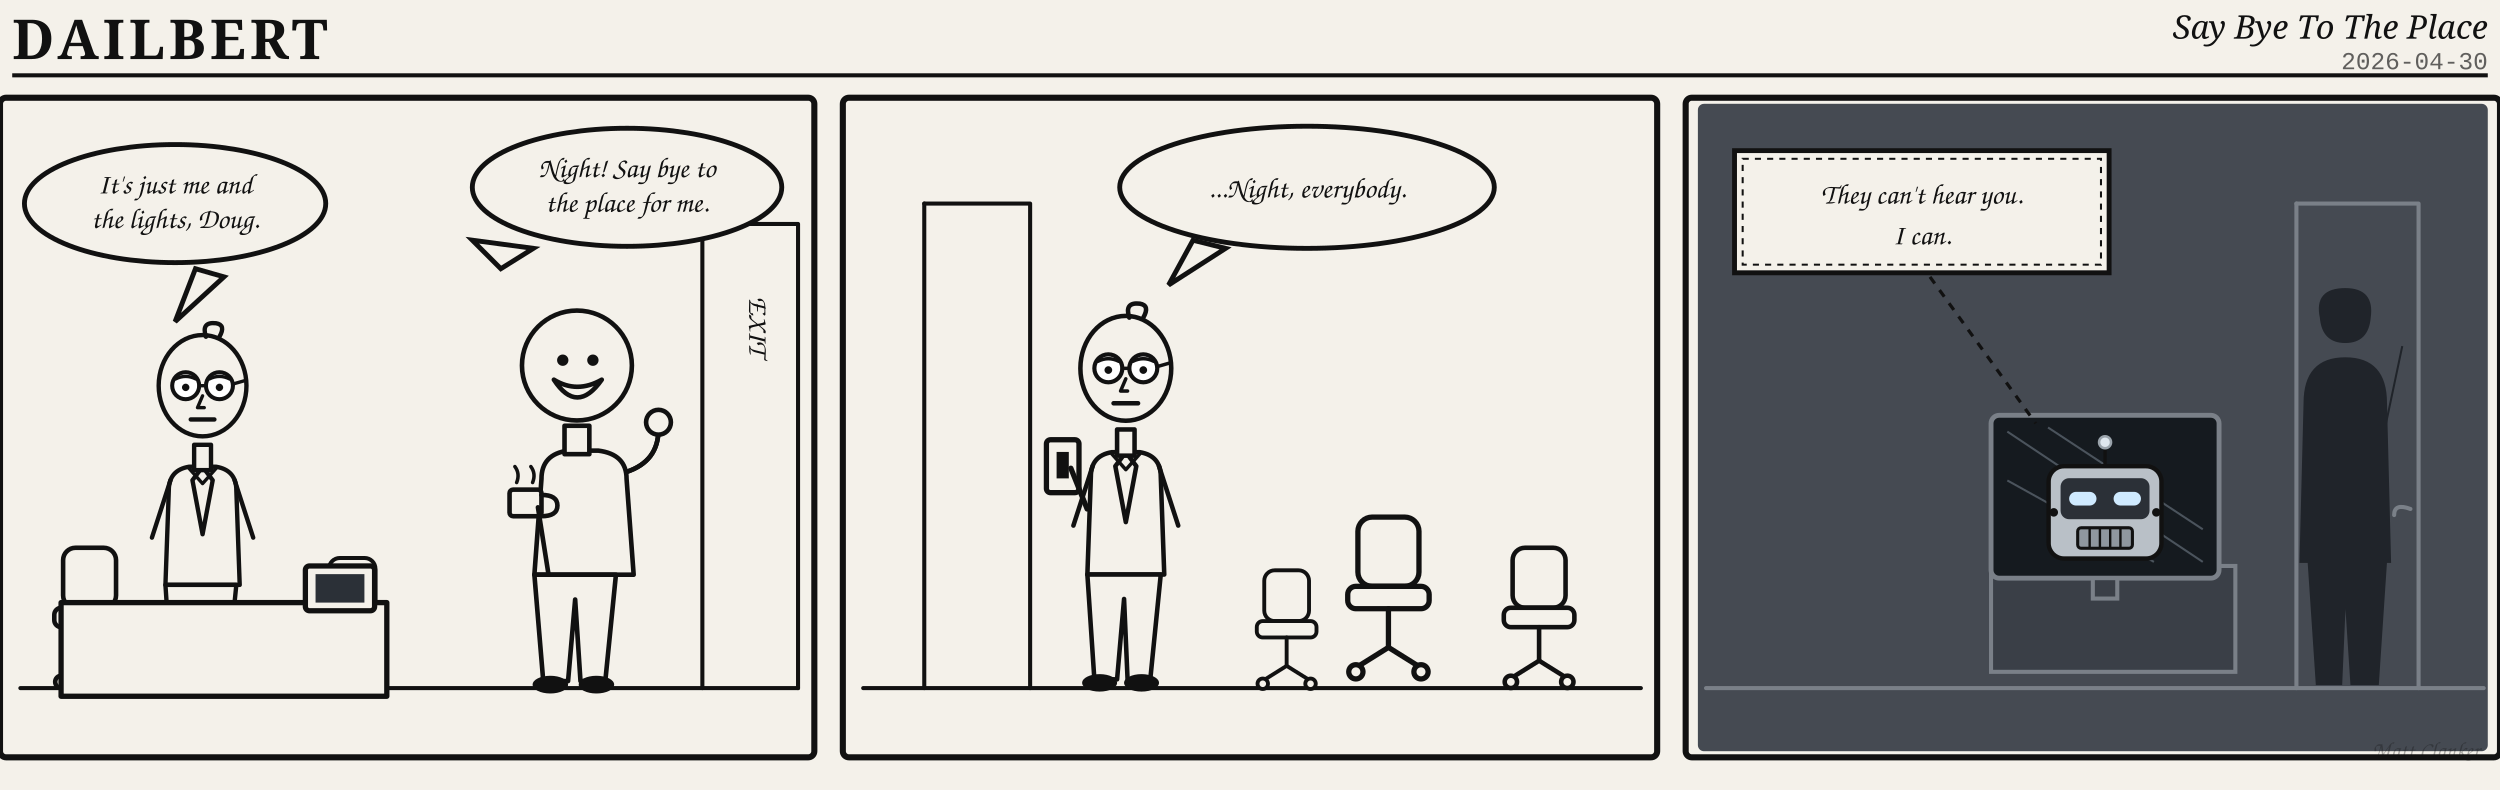
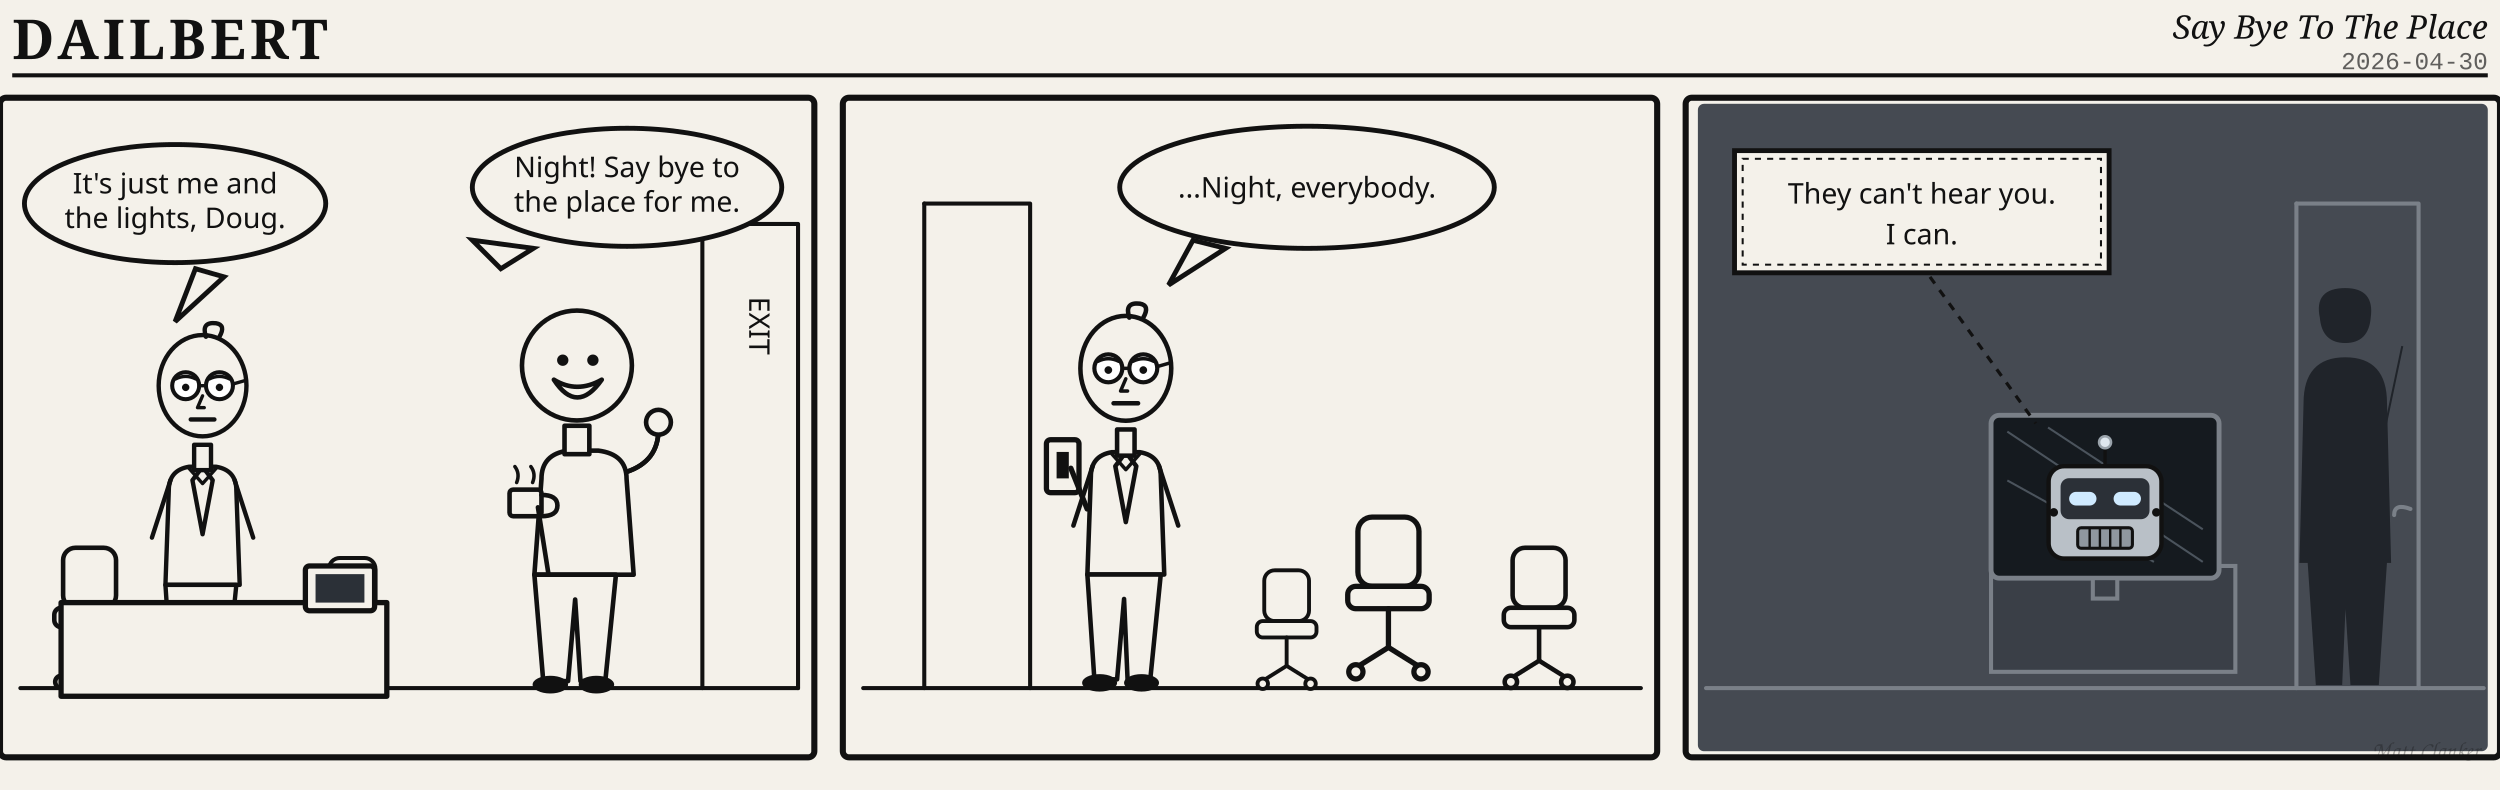
<svg xmlns="http://www.w3.org/2000/svg" viewBox="0 0 1228 388" width="1228" height="388" font-family="Georgia,serif">
  <rect width="1228" height="388" fill="#f4f1ea" />
  <text x="6" y="29" font-family="Georgia,serif" font-weight="bold" font-size="27" letter-spacing="2" fill="#111">DAILBERT</text>
  <text x="1222" y="19" text-anchor="end" font-family="Georgia,serif" font-style="italic" font-size="16" fill="#111">Say Bye To The Place</text>
  <text x="1222" y="34" text-anchor="end" font-family="'Courier New',monospace" font-size="12" fill="#111" opacity="0.65">2026-04-30</text>
  <line x1="6" y1="37" x2="1222" y2="37" stroke="#111" stroke-width="2" />
  <g transform="translate(0,40)">
    <defs>
      <style>
      .ink{fill:none;stroke:#111;stroke-width:2.6;stroke-linecap:round;stroke-linejoin:round;}
      .thin{fill:none;stroke:#111;stroke-width:2;stroke-linecap:round;stroke-linejoin:round;}
      .fillp{fill:#f4f1ea;stroke:#111;stroke-width:2.6;stroke-linejoin:round;}
      .balloon{fill:#f4f1ea;stroke:#111;stroke-width:2.4;}
-       .tx{font-family:'Comic Sans MS','Segoe Print',cursive;font-size:14px;fill:#111;text-anchor:middle;}
-       .txw{font-family:'Comic Sans MS','Segoe Print',cursive;font-size:14px;fill:#f4f1ea;text-anchor:middle;}
+       .tx{font-family:'Comic Sans MS','Chalkboard SE','Comic Neue',sans-serif;font-size:14px;fill:#111;text-anchor:middle;}
+       .txw{font-family:'Comic Sans MS','Chalkboard SE','Comic Neue',sans-serif;font-size:14px;fill:#f4f1ea;text-anchor:middle;}
      .grey{fill:none;stroke:#7a8088;stroke-width:2;stroke-linecap:round;stroke-linejoin:round;}
    </style>
      <clipPath id="p1">
        <rect x="0" y="8" width="400" height="324" rx="3" />
      </clipPath>
      <clipPath id="p2">
        <rect x="414" y="8" width="400" height="324" rx="3" />
      </clipPath>
      <clipPath id="p3">
        <rect x="828" y="8" width="400" height="324" rx="3" />
      </clipPath>
      <symbol id="dailbert" viewBox="0 0 100 240">
        <path class="fillp" d="M30 112 Q30 100 42 98 L58 98 Q70 100 70 112 L72 168 L28 168 Z" />
        <path class="fillp" d="M28 168 L32 228 L45 228 L49 182 L51 228 L64 228 L70 168 Z" />
        <ellipse cx="35" cy="230" rx="10" ry="5" fill="#111" />
        <ellipse cx="59" cy="230" rx="10" ry="5" fill="#111" />
        <path class="ink" d="M31 106 L20 140" />
        <path class="ink" d="M69 106 L80 140" />
        <path class="ink" d="M50 98 L44 106 L50 138 L56 106 Z" fill="#111" />
        <path class="thin" d="M42 99 L50 108 L58 99" />
        <rect x="45" y="85" width="10" height="15" class="fillp" />
        <ellipse cx="50" cy="50" rx="26" ry="30" class="fillp" />
        <path class="ink" d="M52 21 q-3 -9 6 -8 q6 1 2 8" />
        <circle cx="40" cy="50" r="8" fill="#fff" stroke="#111" stroke-width="2.4" />
        <circle cx="60" cy="50" r="8" fill="#fff" stroke="#111" stroke-width="2.4" />
        <line x1="48" y1="50" x2="52" y2="50" class="thin" />
        <line x1="68" y1="49" x2="75" y2="47" class="thin" />
        <circle cx="40" cy="51" r="2.2" fill="#111" />
        <circle cx="60" cy="51" r="2.2" fill="#111" />
        <path class="thin" d="M34 46 q6 -3 12 0" />
        <path class="thin" d="M54 46 q6 -3 12 0" />
        <path class="thin" d="M50 56 l-3 7 l4 0" />
        <line x1="43" y1="70" x2="57" y2="70" class="ink" />
      </symbol>
      <symbol id="doug" viewBox="0 0 110 240">
        <path class="fillp" d="M32 114 Q32 100 47 98 L64 98 Q80 100 80 114 L84 168 L28 168 Z" />
        <path class="fillp" d="M28 168 L33 228 L47 228 L51 182 L54 228 L68 228 L74 168 Z" />
        <ellipse cx="37" cy="230" rx="10" ry="5" fill="#111" />
        <ellipse cx="63" cy="230" rx="10" ry="5" fill="#111" />
        <path class="fillp" d="M80 110 Q98 104 98 86" />
        <path class="ink" d="M80 110 Q98 104 98 86" fill="none" stroke-width="7" />
        <circle cx="98" cy="82" r="7" class="fillp" />
        <rect x="45" y="84" width="14" height="16" class="fillp" />
        <circle cx="52" cy="50" r="31" class="fillp" />
        <circle cx="44" cy="47" r="3.2" fill="#111" />
        <circle cx="61" cy="47" r="3.2" fill="#111" />
        <path class="ink" d="M39 58 Q52 78 66 58 Q52 66 39 58Z" fill="#fff" />
        <g>
          <rect x="14" y="120" width="18" height="15" rx="2" class="fillp" />
          <path class="ink" d="M32 123 q9 0 9 6 q0 6 -9 6" />
          <path class="thin" d="M18 116 q2 -5 -1 -9" />
          <path class="thin" d="M27 116 q2 -5 -1 -9" />
          <path class="ink" d="M30 130 L36 168" />
        </g>
      </symbol>
      <symbol id="clanker" viewBox="0 0 100 90">
        <line x1="50" y1="20" x2="50" y2="8" class="thin" stroke="#dfe7ee" />
        <circle cx="50" cy="6" r="3.5" fill="#dfe7ee" stroke="#9aa3ab" stroke-width="1.5" />
        <rect x="17" y="20" width="66" height="54" rx="9" fill="#b9c0c7" stroke="#111" stroke-width="2.6" />
        <rect x="24" y="27" width="52" height="24" rx="5" fill="#2b3037" />
        <rect x="29" y="35" width="16" height="8" rx="4" fill="#cfeaff" />
        <rect x="55" y="35" width="16" height="8" rx="4" fill="#cfeaff" />
        <rect x="34" y="56" width="32" height="12" rx="2" fill="#8f979f" stroke="#111" stroke-width="1.8" />
        <line x1="41" y1="56" x2="41" y2="68" stroke="#111" stroke-width="1.4" />
        <line x1="47" y1="56" x2="47" y2="68" stroke="#111" stroke-width="1.4" />
        <line x1="53" y1="56" x2="53" y2="68" stroke="#111" stroke-width="1.4" />
        <line x1="59" y1="56" x2="59" y2="68" stroke="#111" stroke-width="1.4" />
        <circle cx="20" cy="47" r="2.5" fill="#111" />
        <circle cx="80" cy="47" r="2.5" fill="#111" />
      </symbol>
      <symbol id="chair" viewBox="0 0 60 92">
        <rect x="15" y="8" width="30" height="34" rx="7" class="fillp" />
        <rect x="10" y="42" width="40" height="11" rx="4" class="fillp" />
        <line x1="30" y1="53" x2="30" y2="72" class="ink" />
        <path class="ink" d="M14 82 L30 72 L46 82" />
        <circle cx="14" cy="84" r="3.5" class="fillp" />
        <circle cx="46" cy="84" r="3.5" class="fillp" />
      </symbol>
    </defs>
    <g clip-path="url(#p1)">
      <rect x="0" y="8" width="400" height="324" rx="3" fill="#f4f1ea" />
      <line x1="10" y1="298" x2="392" y2="298" class="thin" />
      <line x1="345" y1="70" x2="345" y2="298" class="thin" />
      <path class="thin" d="M345 70 L392 70 L392 298" />
      <text x="368" y="120" class="tx" font-size="12" transform="rotate(90 368 120)">EXIT</text>
      <use href="#chair" x="18" y="222" width="52" height="80" />
      <use href="#chair" x="150" y="228" width="46" height="70" />
      <use href="#dailbert" x="58" y="108" width="83" height="199" />
      <rect x="30" y="256" width="160" height="46" class="fillp" />
      <rect x="150" y="238" width="34" height="22" rx="2" class="fillp" />
      <rect x="155" y="242" width="24" height="14" fill="#2b3037" />
      <use href="#doug" x="238" y="96" width="96" height="209" />
      <path class="balloon" d="M232 78 L246 92 L262 82 Z" />
      <ellipse cx="308" cy="52" rx="76" ry="29" class="balloon" />
      <text x="308" y="47" class="tx">Night! Say bye to</text>
      <text x="308" y="64" class="tx">the place for me.</text>
      <path class="balloon" d="M96 92 L86 118 L110 96 Z" />
      <ellipse cx="86" cy="60" rx="74" ry="29" class="balloon" />
      <text x="86" y="55" class="tx">It's just me and</text>
      <text x="86" y="72" class="tx">the lights, Doug.</text>
    </g>
    <g clip-path="url(#p2)">
      <rect x="414" y="8" width="400" height="324" rx="3" fill="#f4f1ea" />
      <g transform="translate(414,0)">
        <line x1="10" y1="298" x2="392" y2="298" class="thin" />
        <path class="thin" d="M40 60 L40 298" />
        <path class="thin" d="M40 60 L92 60 L92 298" />
        <rect x="100" y="176" width="16" height="26" rx="2" class="fillp" />
        <rect x="105" y="182" width="6" height="13" fill="#111" />
        <use href="#chair" x="238" y="206" width="60" height="92" />
        <use href="#chair" x="316" y="222" width="52" height="80" />
        <use href="#chair" x="196" y="234" width="44" height="68" />
        <use href="#dailbert" x="96" y="98" width="86" height="206" />
        <path class="ink" d="M120 210 L112 190" />
        <path class="balloon" d="M172 78 L160 100 L188 82 Z" />
        <ellipse cx="228" cy="52" rx="92" ry="30" class="balloon" />
        <text x="228" y="57" class="tx">...Night, everybody.</text>
      </g>
    </g>
    <g clip-path="url(#p3)">
      <rect x="828" y="8" width="400" height="324" rx="3" fill="#f4f1ea" />
      <g transform="translate(828,0)">
        <rect x="6" y="11" width="388" height="318" rx="3" fill="#454a52" />
        <line x1="10" y1="298" x2="392" y2="298" class="grey" />
        <path class="grey" d="M300 60 L300 298" />
        <path class="grey" d="M300 60 L360 60 L360 298" />
        <g fill="#20242a" stroke="#20242a">
          <path d="M312 116 q-3 -14 12 -14 q14 0 12 14 q-1 12 -12 12 q-11 0 -12 -12Z" />
          <path d="M304 158 q0 -22 20 -22 q20 0 20 22 L346 236 L302 236 Z" />
          <path d="M306 236 L310 296 L322 296 L324 250 L327 296 L340 296 L344 236Z" />
          <path d="M344 168 L352 130" />
        </g>
        <path class="grey" d="M356 210 q-8 -3 -8 3" />
        <rect x="150" y="238" width="120" height="52" fill="#3a3f47" stroke="#7a8088" stroke-width="2" />
        <rect x="150" y="164" width="112" height="80" rx="4" fill="#151a1f" stroke="#7a8088" stroke-width="2.4" />
        <rect x="200" y="244" width="12" height="10" fill="#3a3f47" stroke="#7a8088" stroke-width="2" />
        <g stroke="#6f7a86" stroke-width="1" opacity="0.6">
          <line x1="158" y1="172" x2="254" y2="236" />
          <line x1="178" y1="170" x2="254" y2="220" />
          <line x1="158" y1="196" x2="230" y2="236" />
        </g>
        <use href="#clanker" x="164" y="172" width="84" height="76" />
        <path stroke="#111" stroke-width="1.6" stroke-dasharray="4 4" fill="none" d="M120 96 L172 168" />
        <rect x="24" y="34" width="184" height="60" fill="#f4f1ea" stroke="#111" stroke-width="2.4" />
        <rect x="28" y="38" width="176" height="52" fill="none" stroke="#111" stroke-width="1" stroke-dasharray="3 3" />
        <text x="116" y="60" class="tx">They can't hear you.</text>
        <text x="116" y="80" class="tx">I can.</text>
      </g>
    </g>
    <rect x="0" y="8" width="400" height="324" rx="3" fill="none" stroke="#111" stroke-width="3" />
    <rect x="414" y="8" width="400" height="324" rx="3" fill="none" stroke="#111" stroke-width="3" />
    <rect x="828" y="8" width="400" height="324" rx="3" fill="none" stroke="#111" stroke-width="3" />
  </g>
  <text x="1218" y="372" text-anchor="end" font-family="'Segoe Script','Comic Sans MS',cursive" font-style="italic" font-size="11" fill="#111" opacity="0.32">Matt Clanker</text>
</svg>
